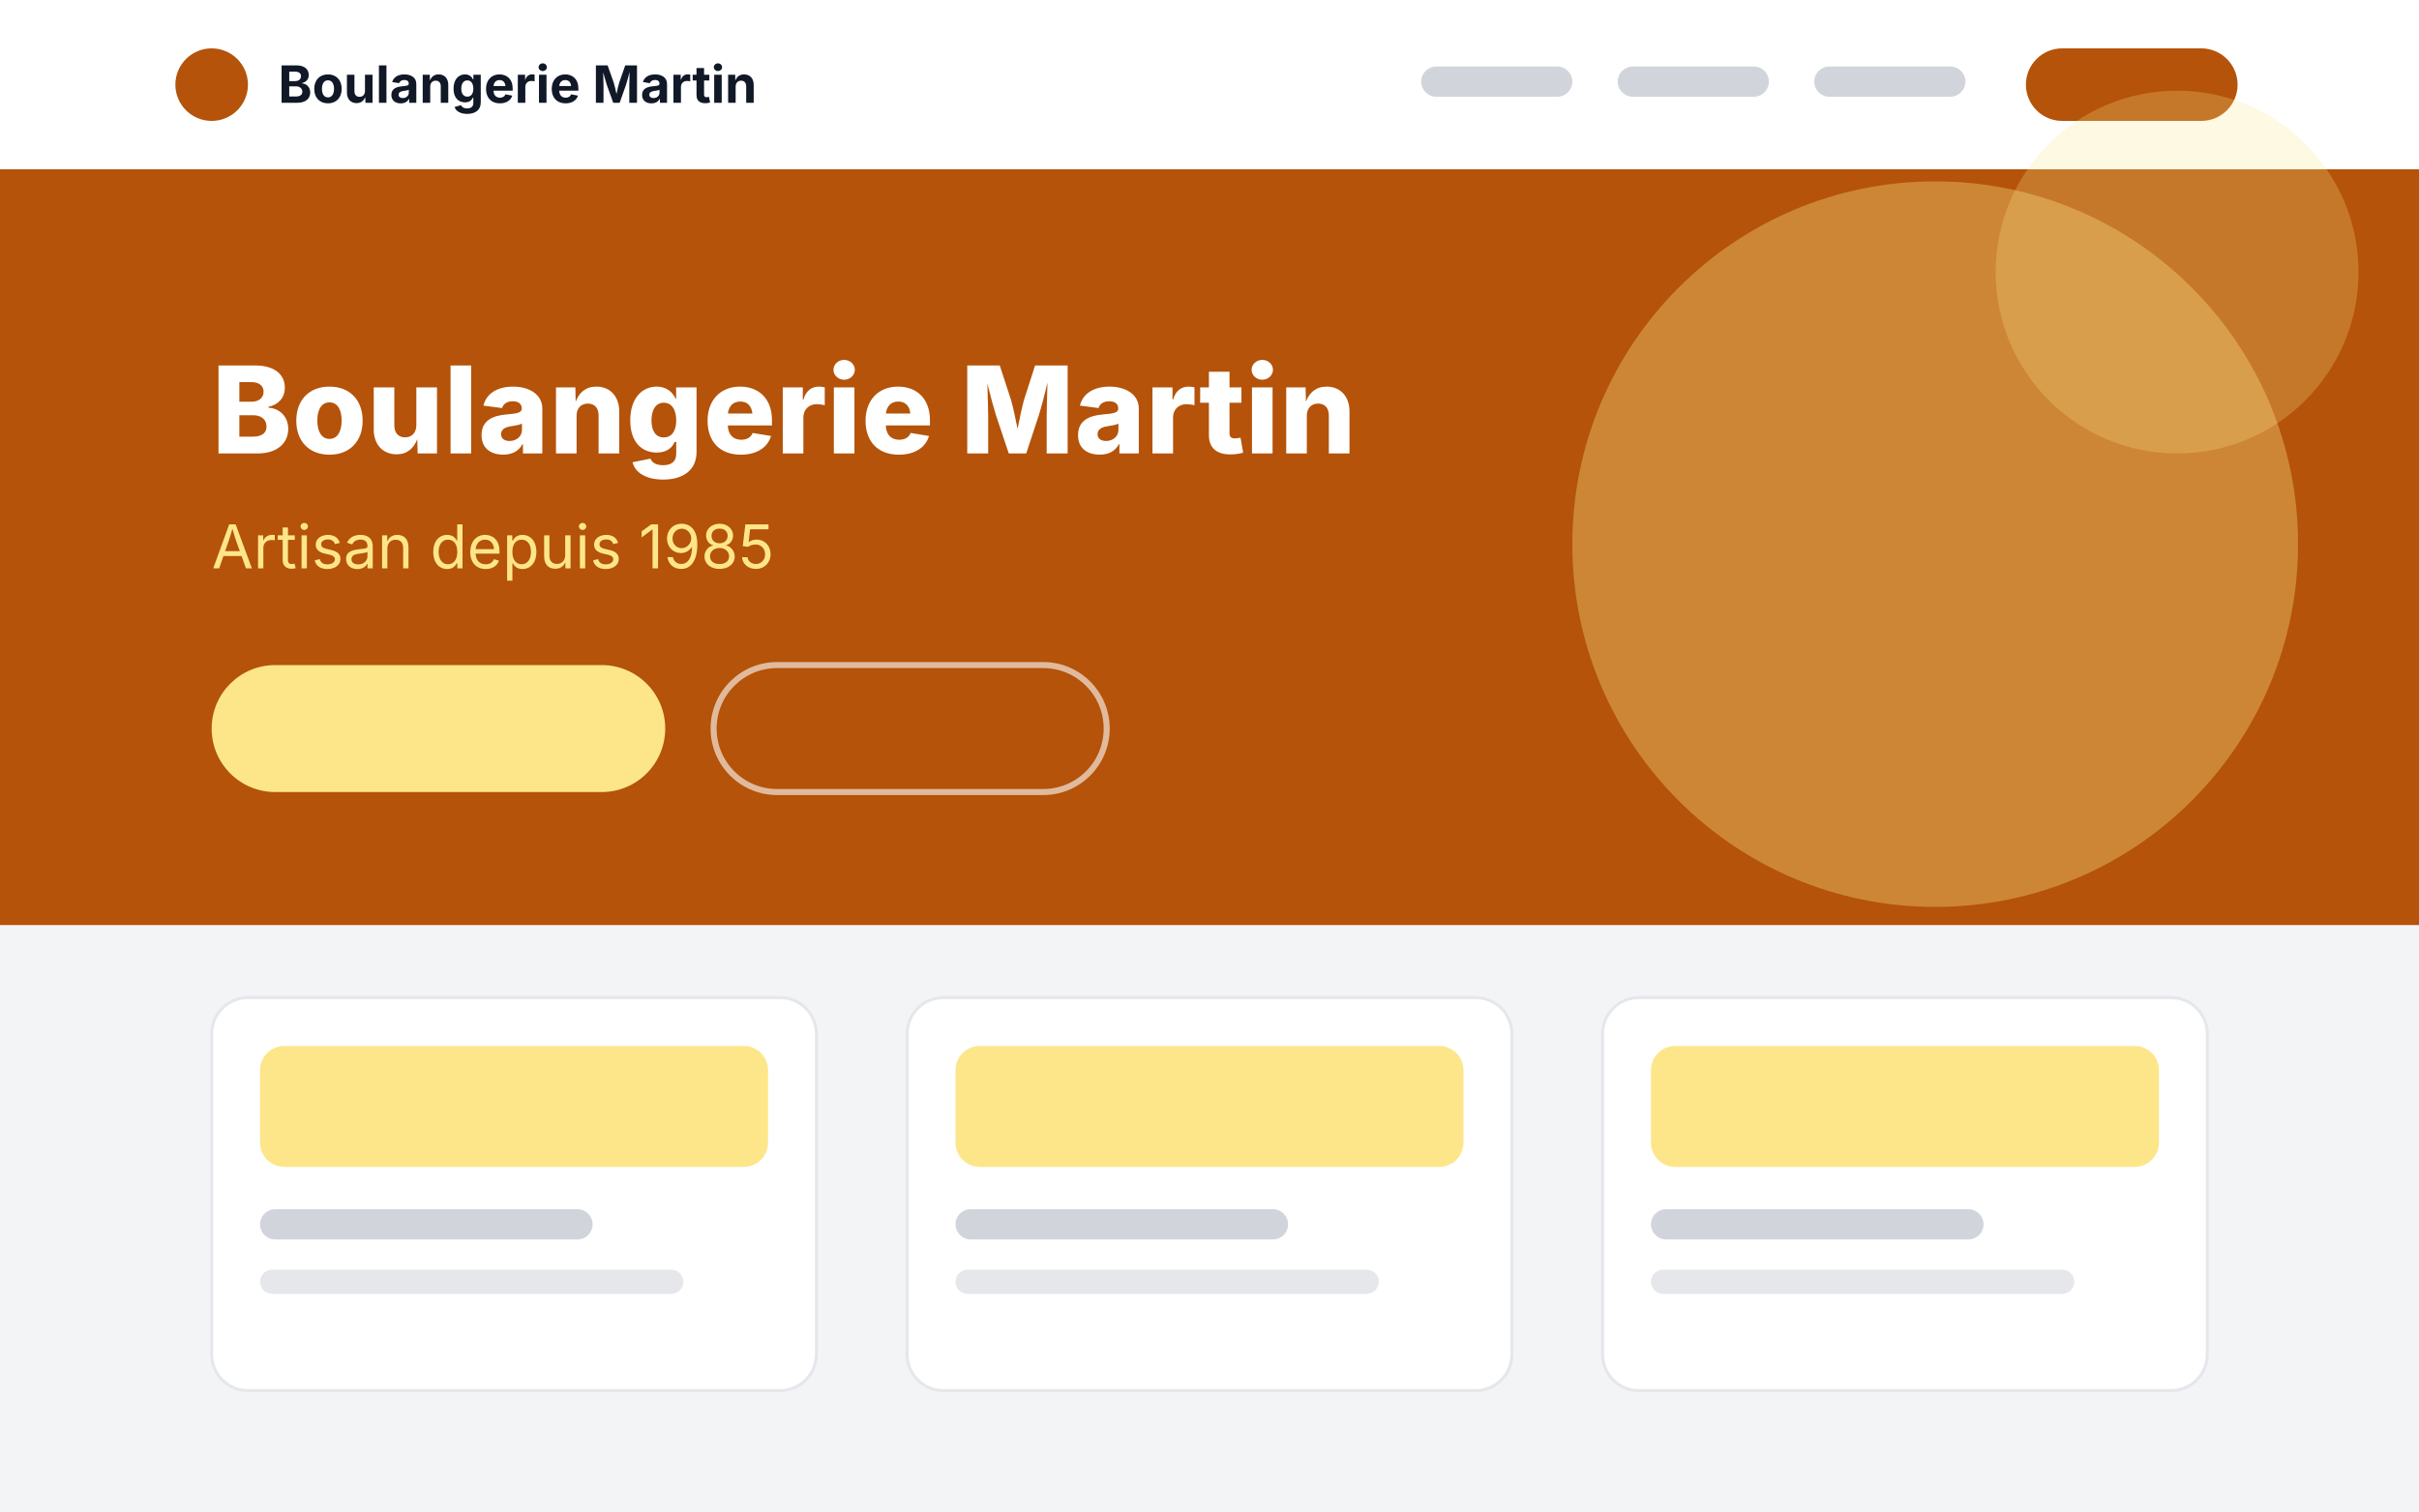
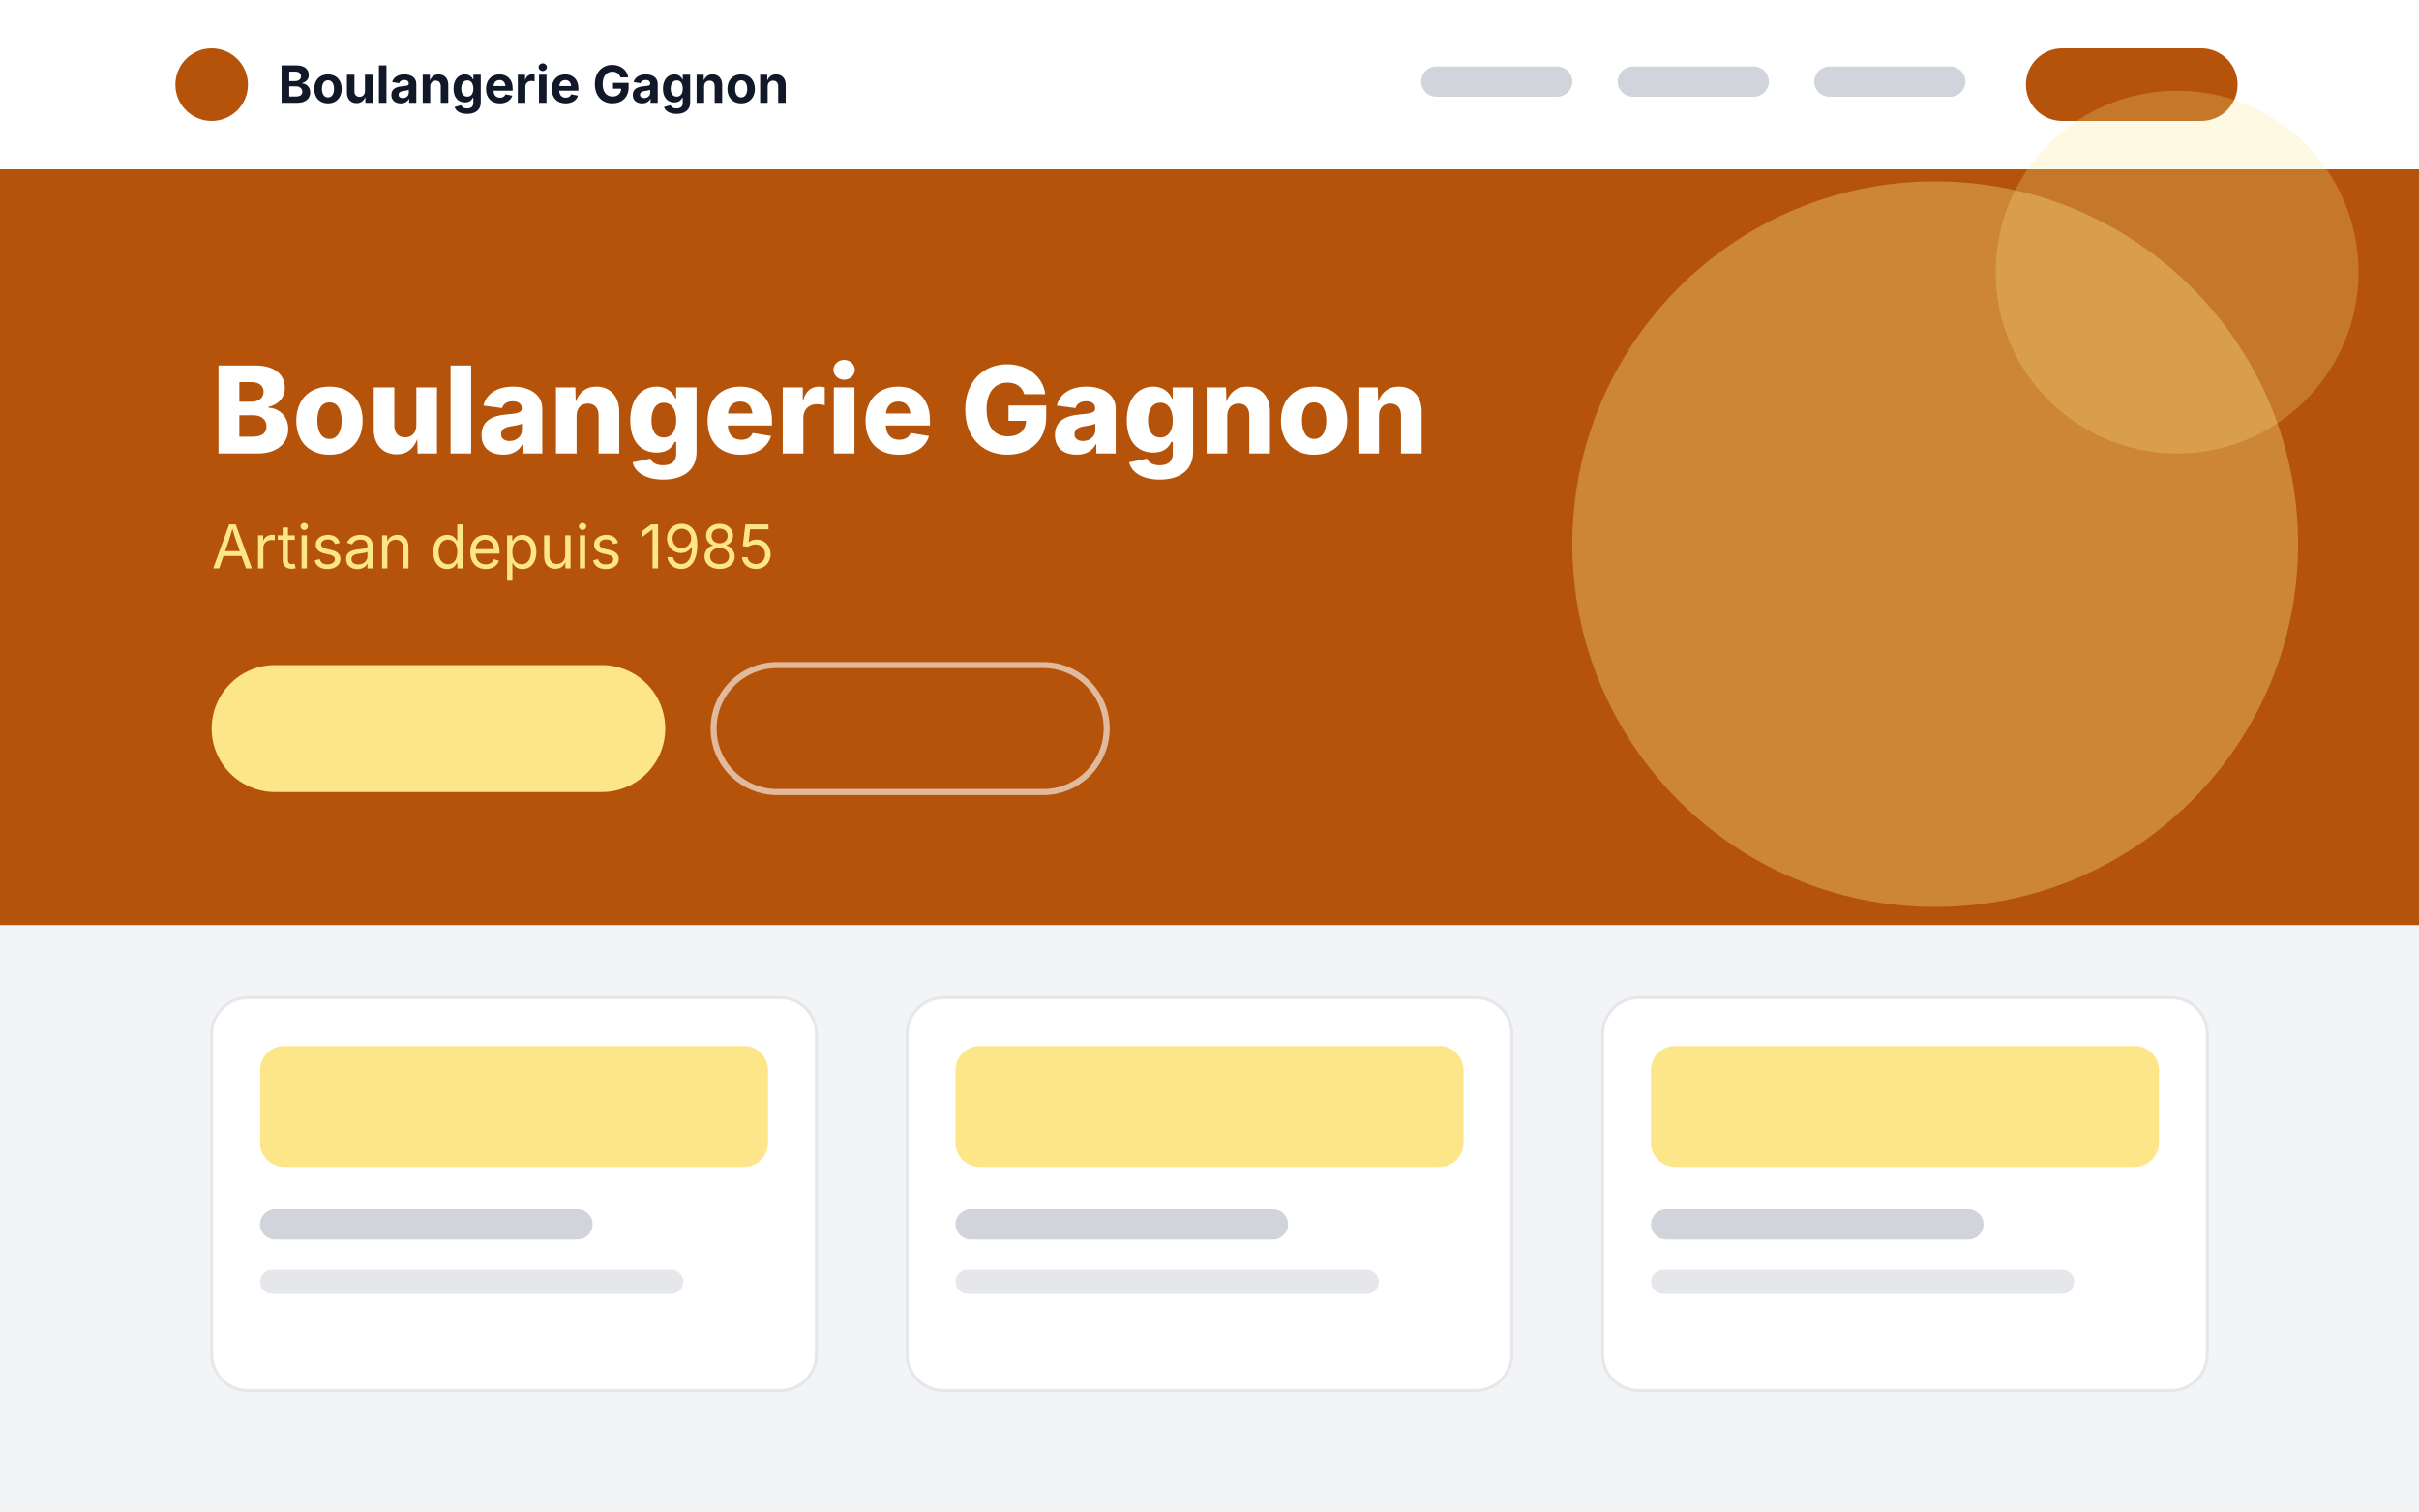
- <svg xmlns="http://www.w3.org/2000/svg" viewBox="0 0 800 500" role="img" aria-label="Maquette du site Boulangerie Martin">
+ <svg xmlns="http://www.w3.org/2000/svg" viewBox="0 0 800 500" role="img" aria-label="Maquette du site Boulangerie Gagnon">
  <rect width="800" height="500" fill="#f3f4f6" />
  <rect x="0" y="0" width="800" height="56" fill="#fff" />
  <circle cx="70" cy="28" r="12" fill="#b45309" />
-   <text x="92" y="34" font-family="Inter,Arial,sans-serif" font-weight="700" font-size="17" fill="#111827">Boulangerie Martin</text>
+   <text x="92" y="34" font-family="Inter,Arial,sans-serif" font-weight="700" font-size="17" fill="#111827">Boulangerie Gagnon</text>
  <rect x="470" y="22" width="50" height="10" rx="5" fill="#d1d5db" />
  <rect x="535" y="22" width="50" height="10" rx="5" fill="#d1d5db" />
  <rect x="600" y="22" width="50" height="10" rx="5" fill="#d1d5db" />
  <rect x="670" y="16" width="70" height="24" rx="12" fill="#b45309" />
  <rect x="0" y="56" width="800" height="250" fill="#b45309" />
  <circle cx="640" cy="180" r="120" fill="#fde68a" opacity=".35" />
  <circle cx="720" cy="90" r="60" fill="#fde68a" opacity=".25" />
-   <text x="70" y="150" font-family="Inter,Arial,sans-serif" font-weight="800" font-size="40" fill="#fff">Boulangerie Martin</text>
+   <text x="70" y="150" font-family="Inter,Arial,sans-serif" font-weight="800" font-size="40" fill="#fff">Boulangerie Gagnon</text>
  <text x="70" y="188" font-family="Inter,Arial,sans-serif" font-size="20" fill="#fde68a">Artisan depuis 1985</text>
  <rect x="70" y="220" width="150" height="42" rx="21" fill="#fde68a" />
  <rect x="236" y="220" width="130" height="42" rx="21" fill="none" stroke="#fff" stroke-opacity=".6" stroke-width="2" />
  <rect x="70" y="330" width="200" height="130" rx="12" fill="#fff" stroke="#e5e7eb" />
  <rect x="86" y="346" width="168" height="40" rx="8" fill="#fde68a" />
  <rect x="86" y="400" width="110" height="10" rx="5" fill="#d1d5db" />
  <rect x="86" y="420" width="140" height="8" rx="4" fill="#e5e7eb" />
  <rect x="300" y="330" width="200" height="130" rx="12" fill="#fff" stroke="#e5e7eb" />
  <rect x="316" y="346" width="168" height="40" rx="8" fill="#fde68a" />
  <rect x="316" y="400" width="110" height="10" rx="5" fill="#d1d5db" />
  <rect x="316" y="420" width="140" height="8" rx="4" fill="#e5e7eb" />
  <rect x="530" y="330" width="200" height="130" rx="12" fill="#fff" stroke="#e5e7eb" />
  <rect x="546" y="346" width="168" height="40" rx="8" fill="#fde68a" />
  <rect x="546" y="400" width="110" height="10" rx="5" fill="#d1d5db" />
  <rect x="546" y="420" width="140" height="8" rx="4" fill="#e5e7eb" />
</svg>
